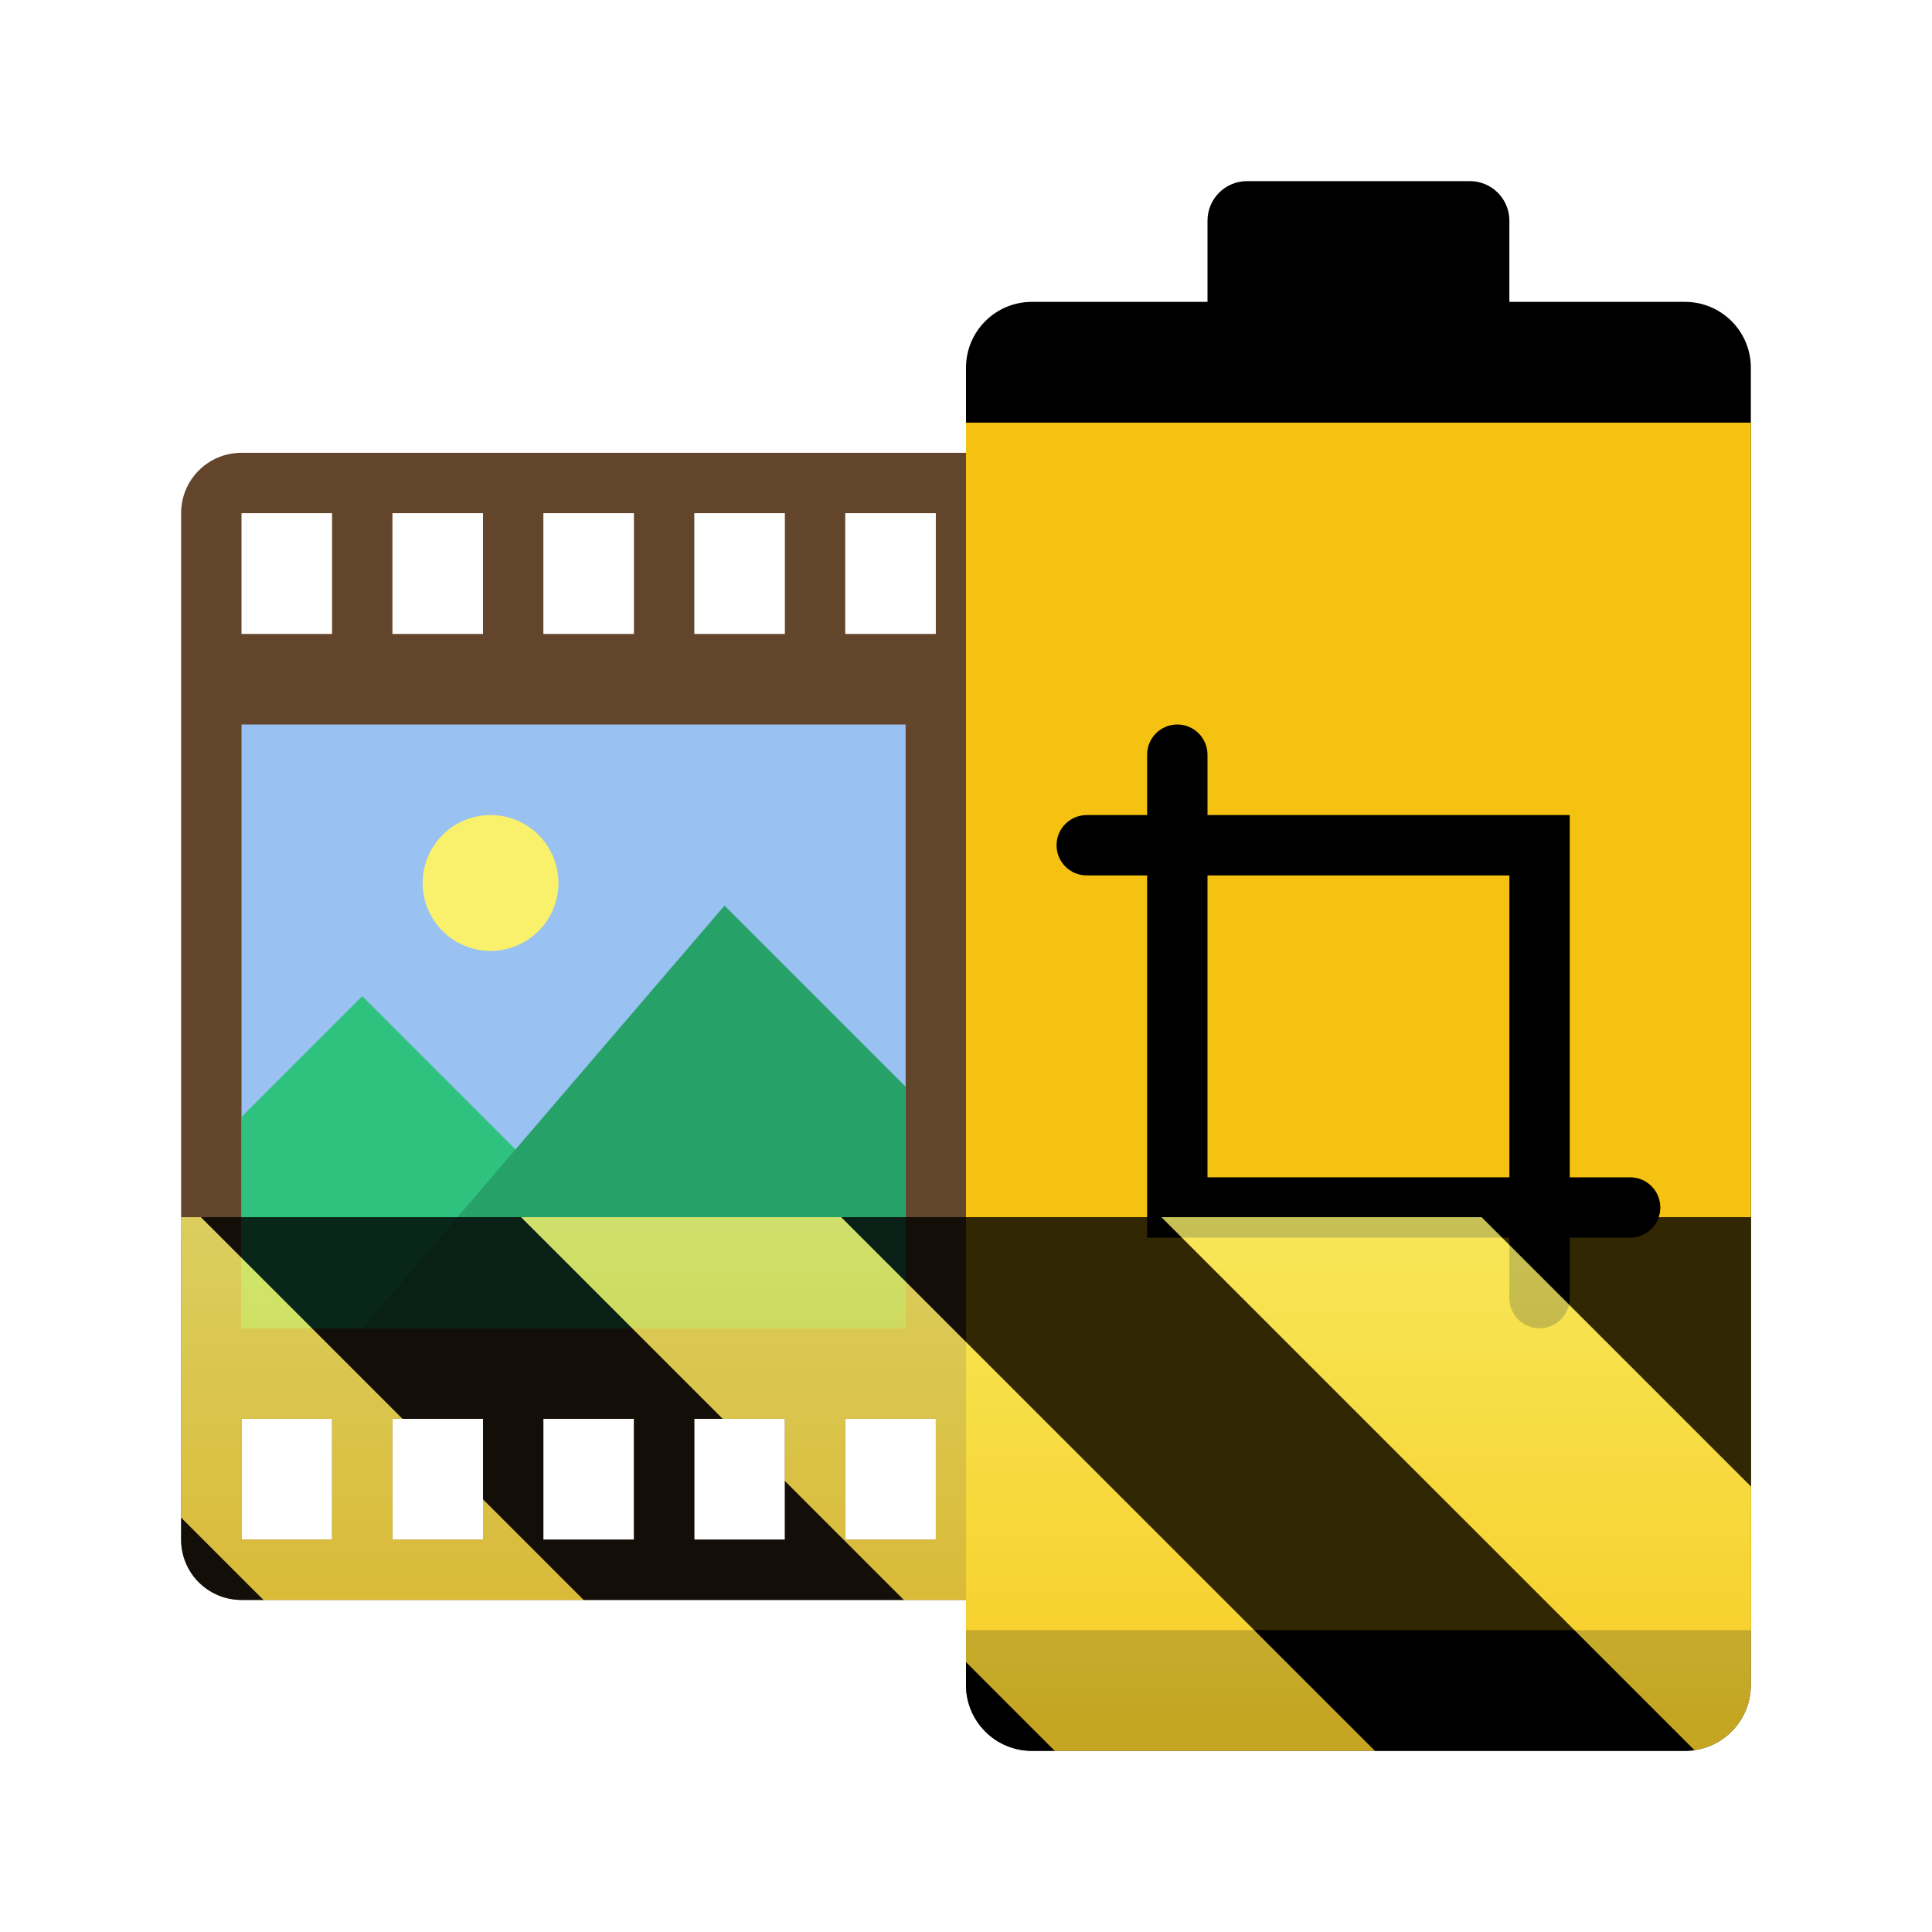
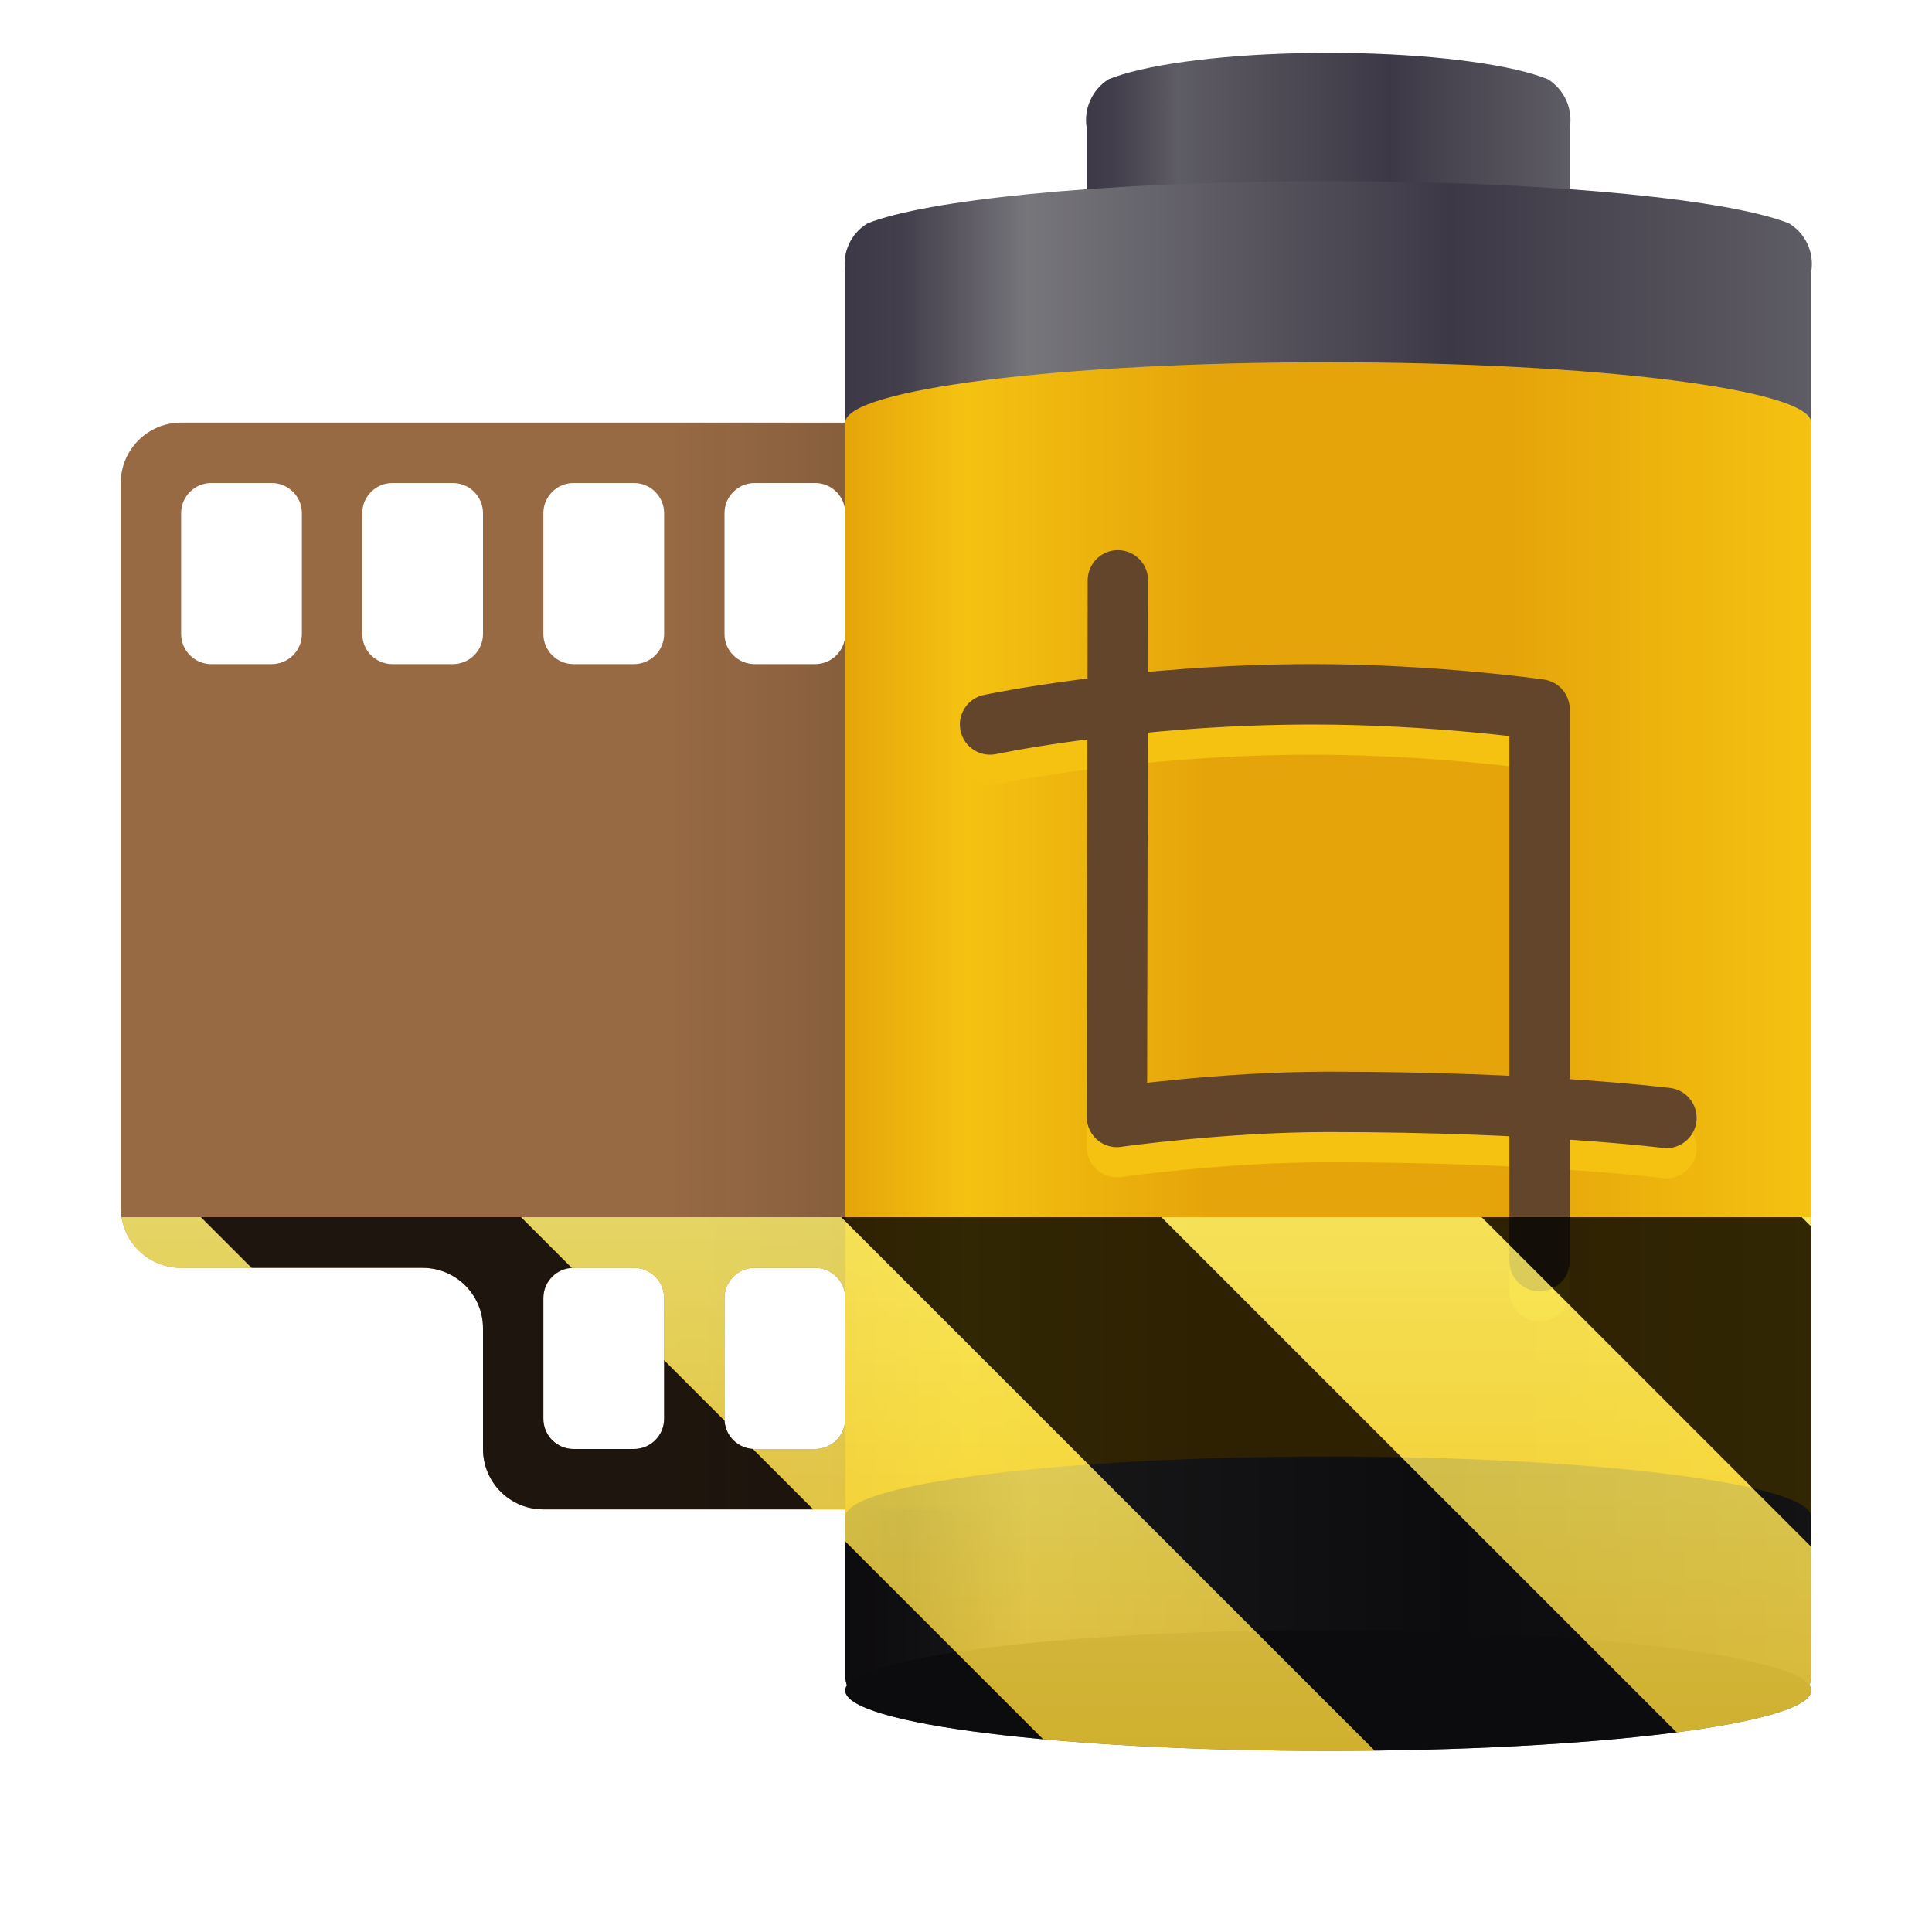
<svg xmlns="http://www.w3.org/2000/svg" height="128px" viewBox="0 0 128 128" width="128px">
-   <clipPath id="a">
+   <linearGradient id="a" gradientUnits="userSpaceOnUse" x1="8" x2="70" y1="64" y2="64">
+     <stop offset="0" stop-color="#986a44" />
+     <stop offset="0.581" stop-color="#986a44" />
+     <stop offset="0.778" stop-color="#865e3c" stop-opacity="0.994" />
+     <stop offset="1" stop-color="#865e3c" stop-opacity="0.985" />
+   </linearGradient>
+   <linearGradient id="b" gradientUnits="userSpaceOnUse" x1="72" x2="104" y1="12" y2="12">
+     <stop offset="0" stop-color="#3d3846" />
+     <stop offset="0.062" stop-color="#3d3846" stop-opacity="0.965" />
+     <stop offset="0.188" stop-color="#5e5c64" />
+     <stop offset="0.627" stop-color="#3d3846" />
+     <stop offset="1" stop-color="#5e5c64" />
+   </linearGradient>
+   <linearGradient id="c" gradientUnits="userSpaceOnUse" x1="56" x2="120" y1="66" y2="66">
+     <stop offset="0" stop-color="#3d3846" />
+     <stop offset="0.062" stop-color="#3d3846" stop-opacity="0.965" />
+     <stop offset="0.188" stop-color="#77767b" />
+     <stop offset="0.627" stop-color="#3d3846" />
+     <stop offset="1" stop-color="#5e5c64" />
+   </linearGradient>
+   <linearGradient id="d" gradientUnits="userSpaceOnUse" x1="56" x2="120" y1="65" y2="65">
+     <stop offset="0" stop-color="#e5a50a" />
+     <stop offset="0.125" stop-color="#f5c211" />
+     <stop offset="0.375" stop-color="#e5a50a" />
+     <stop offset="0.688" stop-color="#e5a50a" />
+     <stop offset="1" stop-color="#f5c211" />
+   </linearGradient>
+   <clipPath id="e">
    <rect height="128" width="128" />
  </clipPath>
-   <clipPath id="b">
+   <clipPath id="f">
    <rect height="128" width="128" />
  </clipPath>
-   <filter id="c" height="100%" width="100%" x="0%" y="0%">
+   <filter id="g" height="100%" width="100%" x="0%" y="0%">
    <feColorMatrix in="SourceGraphic" type="matrix" values="0 0 0 0 1 0 0 0 0 1 0 0 0 0 1 0 0 0 1 0" />
  </filter>
-   <mask id="d">
-     <g clip-path="url(#b)" filter="url(#c)">
-       <g clip-path="url(#a)">
-         <path d="m 82.621 12 h 14.758 c 1.449 0 2.621 1.172 2.621 2.621 v 6.758 c 0 1.449 -1.172 2.621 -2.621 2.621 h -14.758 c -1.449 0 -2.621 -1.172 -2.621 -2.621 v -6.758 c 0 -1.449 1.172 -2.621 2.621 -2.621 z m 0 0" />
-         <path d="m 16 30 c -2.215 0 -4 1.785 -4 4 v 68 c 0 2.215 1.785 4 4 4 h 48 c 2.215 0 4 -1.785 4 -4 v -68 c 0 -2.215 -1.785 -4 -4 -4 z m 0 4 h 6 v 8 h -6 z m 10 0 h 6 v 8 h -6 z m 10 0 h 6 v 8 h -6 z m 10 0 h 6 v 8 h -6 z m 10 0 h 6 v 8 h -6 z m -40 60 h 6 v 8 h -6 z m 10 0 h 6 v 8 h -6 z m 10 0 h 6 v 8 h -6 z m 10 0 h 6 v 8 h -6 z m 10 0 h 6 v 8 h -6 z m 0 0" fill="#63452c" />
-         <path d="m 68.363 20 h 43.273 c 2.41 0 4.363 1.953 4.363 4.363 v 87.273 c 0 2.41 -1.953 4.363 -4.363 4.363 h -43.273 c -2.41 0 -4.363 -1.953 -4.363 -4.363 v -87.273 c 0 -2.41 1.953 -4.363 4.363 -4.363 z m 0 0" />
-         <path d="m 64 28 h 52 v 80 h -52 z m 0 0" fill="#f5c211" />
-         <path d="m 16 48 h 44 v 40 h -44 z m 0 0" fill="#99c1f1" />
-         <path d="m 16 74 l 8 -8 l 22 22 h -30 z" fill="#2ec27e" />
-         <path d="m 48 60 l 12 12 v 16 h -36 z m 0 0" fill="#26a269" />
-         <path d="m 37 58.5 c 0 2.484 -2.016 4.5 -4.5 4.5 s -4.5 -2.016 -4.5 -4.5 s 2.016 -4.5 4.5 -4.5 s 4.5 2.016 4.5 4.5 z m 0 0" fill="#f9f06b" />
-         <path d="m 76 54 h 28 v 28 h -28 z m 0 0" />
-         <path d="m 80 58 h 20 v 20 h -20 z m 0 0" fill="#f5c211" />
-         <path d="m 78 48 c 1.105 0 2 0.895 2 2 v 6 c 0 1.105 -0.895 2 -2 2 s -2 -0.895 -2 -2 v -6 c 0 -1.105 0.895 -2 2 -2 z m 0 0" />
-         <path d="m 72 54 h 6 c 1.105 0 2 0.895 2 2 s -0.895 2 -2 2 h -6 c -1.105 0 -2 -0.895 -2 -2 s 0.895 -2 2 -2 z m 0 0" />
-         <path d="m 102 78 h 6 c 1.105 0 2 0.895 2 2 s -0.895 2 -2 2 h -6 c -1.105 0 -2 -0.895 -2 -2 s 0.895 -2 2 -2 z m 0 0" />
-         <path d="m 102 78 c 1.105 0 2 0.895 2 2 v 6 c 0 1.105 -0.895 2 -2 2 s -2 -0.895 -2 -2 v -6 c 0 -1.105 0.895 -2 2 -2 z m 0 0" />
+   <mask id="h">
+     <g clip-path="url(#f)" filter="url(#g)">
+       <g clip-path="url(#e)">
+         <path d="m 12 28 c -2.211 0 -4 1.793 -4 4 v 48 c 0 2.211 1.789 4 4 4 h 16 c 2.211 0 4 1.793 4 4 v 8 c 0 2.211 1.789 4 4 4 h 30 c 2.211 0 4 -1.789 4 -4 v -64 c 0 -2.207 -1.789 -4 -4 -4 z m 2 4 h 4 c 1.105 0 2 0.895 2 2 v 8 c 0 1.105 -0.895 2 -2 2 h -4 c -1.105 0 -2 -0.895 -2 -2 v -8 c 0 -1.105 0.895 -2 2 -2 z m 12 0 h 4 c 1.105 0 2 0.895 2 2 v 8 c 0 1.105 -0.895 2 -2 2 h -4 c -1.105 0 -2 -0.895 -2 -2 v -8 c 0 -1.105 0.895 -2 2 -2 z m 12 0 h 4 c 1.105 0 2 0.895 2 2 v 8 c 0 1.105 -0.895 2 -2 2 h -4 c -1.105 0 -2 -0.895 -2 -2 v -8 c 0 -1.105 0.895 -2 2 -2 z m 12 0 h 4 c 1.105 0 2 0.895 2 2 v 8 c 0 1.105 -0.895 2 -2 2 h -4 c -1.105 0 -2 -0.895 -2 -2 v -8 c 0 -1.105 0.895 -2 2 -2 z m -12 52 h 4 c 1.105 0 2 0.895 2 2 v 8 c 0 1.105 -0.895 2 -2 2 h -4 c -1.105 0 -2 -0.895 -2 -2 v -8 c 0 -1.105 0.895 -2 2 -2 z m 12 0 h 4 c 1.105 0 2 0.895 2 2 v 8 c 0 1.105 -0.895 2 -2 2 h -4 c -1.105 0 -2 -0.895 -2 -2 v -8 c 0 -1.105 0.895 -2 2 -2 z m 0 0" fill="url(#a)" />
+         <path d="m 72 18.5 v -10 c -0.223 -1.273 0.348 -2.555 1.441 -3.246 c 2.258 -0.926 6.961 -1.598 12.559 -1.73 c 1.332 -0.031 2.668 -0.031 4 0 c 5.598 0.133 10.301 0.805 12.559 1.73 c 1.094 0.691 1.664 1.973 1.441 3.246 v 10 c 0 1.105 -0.895 2 -2 2 h -28 c -1.105 0 -2 -0.895 -2 -2 z m 0 0" fill="url(#b)" fill-rule="evenodd" />
+         <path d="m 56 111 v -93 c -0.211 -1.27 0.375 -2.539 1.477 -3.203 c 3.898 -1.547 15.09 -2.684 28.523 -2.789 c 1.332 -0.012 2.668 -0.012 4 0 c 13.434 0.105 24.625 1.242 28.523 2.789 c 1.102 0.664 1.688 1.934 1.477 3.203 v 93 c 0 1.105 -0.895 2 -2 2 h -60 c -1.105 0 -2 -0.895 -2 -2 z m 0 0" fill="url(#c)" fill-rule="evenodd" />
+         <path d="m 56 100.5 v -72.5 c 0 -2.207 14.328 -4 32 -4 s 32 1.793 32 4 v 72.5 c 0 -2.207 -14.328 -4 -32 -4 s -32 1.793 -32 4 z m 0 0" fill="url(#d)" fill-rule="evenodd" />
+         <path d="m -141.406 227 s 9.406 -2 21.406 -2 c 8 0 15 1 15 1 v 36.551" fill="none" stroke="#f5c211" stroke-linecap="round" stroke-linejoin="round" stroke-width="4" transform="matrix(1 0 0 1 206.9998 -177)" />
+         <path d="m 120 112 c 0 -2.207 -14.328 -4 -32 -4 s -32 1.793 -32 4 c 0 2.211 14.328 4 32 4 s 32 -1.789 32 -4 z m 0 0" fill="#3d3846" fill-rule="evenodd" />
+         <path d="m -96.594 253.066 s -8.406 -1.066 -22.406 -1.066 c -7 0 -14 1 -14 1 l 0.062 -35.551" fill="none" stroke="#f5c211" stroke-linecap="round" stroke-linejoin="round" stroke-width="4" transform="matrix(1 0 0 1 206.9998 -177)" />
+         <path d="m -141.406 225 s 9.406 -2 21.406 -2 c 8 0 15 1 15 1 v 36.551" fill="none" stroke="#63452c" stroke-linecap="round" stroke-linejoin="round" stroke-width="4" transform="matrix(1 0 0 1 206.9998 -177)" />
+         <path d="m -96.594 251.066 s -8.406 -1.066 -22.406 -1.066 c -7 0 -14 1 -14 1 l 0.062 -35.551" fill="none" stroke="#63452c" stroke-linecap="round" stroke-linejoin="round" stroke-width="4" transform="matrix(1 0 0 1 206.9998 -177)" />
      </g>
    </g>
  </mask>
-   <mask id="e">
-     <g filter="url(#c)">
+   <mask id="i">
+     <g filter="url(#g)">
      <rect fill-opacity="0.8" height="128" width="128" />
    </g>
  </mask>
-   <linearGradient id="f" gradientTransform="matrix(0 0.37 -0.98462 0 295.385 -30.36)" gradientUnits="userSpaceOnUse" x1="300" x2="428" y1="235" y2="235">
+   <linearGradient id="j" gradientTransform="matrix(0 0.37 -0.98462 0 295.385 -30.36)" gradientUnits="userSpaceOnUse" x1="300" x2="428" y1="235" y2="235">
    <stop offset="0" stop-color="#f9f06b" />
    <stop offset="1" stop-color="#f5c211" />
  </linearGradient>
-   <clipPath id="g">
+   <clipPath id="k">
    <rect height="128" width="128" />
  </clipPath>
-   <clipPath id="h">
+   <clipPath id="l">
    <rect height="128" width="128" />
  </clipPath>
-   <path d="m 82.621 12 h 14.758 c 1.449 0 2.621 1.172 2.621 2.621 v 6.758 c 0 1.449 -1.172 2.621 -2.621 2.621 h -14.758 c -1.449 0 -2.621 -1.172 -2.621 -2.621 v -6.758 c 0 -1.449 1.172 -2.621 2.621 -2.621 z m 0 0" />
-   <path d="m 16 30 c -2.215 0 -4 1.785 -4 4 v 68 c 0 2.215 1.785 4 4 4 h 48 c 2.215 0 4 -1.785 4 -4 v -68 c 0 -2.215 -1.785 -4 -4 -4 z m 0 4 h 6 v 8 h -6 z m 10 0 h 6 v 8 h -6 z m 10 0 h 6 v 8 h -6 z m 10 0 h 6 v 8 h -6 z m 10 0 h 6 v 8 h -6 z m -40 60 h 6 v 8 h -6 z m 10 0 h 6 v 8 h -6 z m 10 0 h 6 v 8 h -6 z m 10 0 h 6 v 8 h -6 z m 10 0 h 6 v 8 h -6 z m 0 0" fill="#63452c" />
-   <path d="m 68.363 20 h 43.273 c 2.41 0 4.363 1.953 4.363 4.363 v 87.273 c 0 2.41 -1.953 4.363 -4.363 4.363 h -43.273 c -2.41 0 -4.363 -1.953 -4.363 -4.363 v -87.273 c 0 -2.41 1.953 -4.363 4.363 -4.363 z m 0 0" />
-   <path d="m 64 28 h 52 v 80 h -52 z m 0 0" fill="#f5c211" />
-   <path d="m 16 48 h 44 v 40 h -44 z m 0 0" fill="#99c1f1" />
-   <path d="m 16 74 l 8 -8 l 22 22 h -30 z" fill="#2ec27e" />
-   <path d="m 48 60 l 12 12 v 16 h -36 z m 0 0" fill="#26a269" />
-   <path d="m 37 58.5 c 0 2.484 -2.016 4.5 -4.5 4.5 s -4.5 -2.016 -4.5 -4.5 s 2.016 -4.5 4.5 -4.5 s 4.5 2.016 4.5 4.5 z m 0 0" fill="#f9f06b" />
-   <path d="m 76 54 h 28 v 28 h -28 z m 0 0" />
-   <path d="m 80 58 h 20 v 20 h -20 z m 0 0" fill="#f5c211" />
-   <path d="m 78 48 c 1.105 0 2 0.895 2 2 v 6 c 0 1.105 -0.895 2 -2 2 s -2 -0.895 -2 -2 v -6 c 0 -1.105 0.895 -2 2 -2 z m 0 0" />
-   <path d="m 72 54 h 6 c 1.105 0 2 0.895 2 2 s -0.895 2 -2 2 h -6 c -1.105 0 -2 -0.895 -2 -2 s 0.895 -2 2 -2 z m 0 0" />
-   <path d="m 102 78 h 6 c 1.105 0 2 0.895 2 2 s -0.895 2 -2 2 h -6 c -1.105 0 -2 -0.895 -2 -2 s 0.895 -2 2 -2 z m 0 0" />
-   <path d="m 102 78 c 1.105 0 2 0.895 2 2 v 6 c 0 1.105 -0.895 2 -2 2 s -2 -0.895 -2 -2 v -6 c 0 -1.105 0.895 -2 2 -2 z m 0 0" />
-   <g clip-path="url(#h)" mask="url(#d)">
-     <g clip-path="url(#g)" mask="url(#e)">
-       <path d="m 128 80.641 v 47.359 h -128 v -47.359 z m 0 0" fill="url(#f)" />
+   <path d="m 12 28 c -2.211 0 -4 1.793 -4 4 v 48 c 0 2.211 1.789 4 4 4 h 16 c 2.211 0 4 1.793 4 4 v 8 c 0 2.211 1.789 4 4 4 h 30 c 2.211 0 4 -1.789 4 -4 v -64 c 0 -2.207 -1.789 -4 -4 -4 z m 2 4 h 4 c 1.105 0 2 0.895 2 2 v 8 c 0 1.105 -0.895 2 -2 2 h -4 c -1.105 0 -2 -0.895 -2 -2 v -8 c 0 -1.105 0.895 -2 2 -2 z m 12 0 h 4 c 1.105 0 2 0.895 2 2 v 8 c 0 1.105 -0.895 2 -2 2 h -4 c -1.105 0 -2 -0.895 -2 -2 v -8 c 0 -1.105 0.895 -2 2 -2 z m 12 0 h 4 c 1.105 0 2 0.895 2 2 v 8 c 0 1.105 -0.895 2 -2 2 h -4 c -1.105 0 -2 -0.895 -2 -2 v -8 c 0 -1.105 0.895 -2 2 -2 z m 12 0 h 4 c 1.105 0 2 0.895 2 2 v 8 c 0 1.105 -0.895 2 -2 2 h -4 c -1.105 0 -2 -0.895 -2 -2 v -8 c 0 -1.105 0.895 -2 2 -2 z m -12 52 h 4 c 1.105 0 2 0.895 2 2 v 8 c 0 1.105 -0.895 2 -2 2 h -4 c -1.105 0 -2 -0.895 -2 -2 v -8 c 0 -1.105 0.895 -2 2 -2 z m 12 0 h 4 c 1.105 0 2 0.895 2 2 v 8 c 0 1.105 -0.895 2 -2 2 h -4 c -1.105 0 -2 -0.895 -2 -2 v -8 c 0 -1.105 0.895 -2 2 -2 z m 0 0" fill="url(#a)" />
+   <g fill-rule="evenodd">
+     <path d="m 72 18.5 v -10 c -0.223 -1.273 0.348 -2.555 1.441 -3.246 c 2.258 -0.926 6.961 -1.598 12.559 -1.73 c 1.332 -0.031 2.668 -0.031 4 0 c 5.598 0.133 10.301 0.805 12.559 1.73 c 1.094 0.691 1.664 1.973 1.441 3.246 v 10 c 0 1.105 -0.895 2 -2 2 h -28 c -1.105 0 -2 -0.895 -2 -2 z m 0 0" fill="url(#b)" />
+     <path d="m 56 111 v -93 c -0.211 -1.27 0.375 -2.539 1.477 -3.203 c 3.898 -1.547 15.09 -2.684 28.523 -2.789 c 1.332 -0.012 2.668 -0.012 4 0 c 13.434 0.105 24.625 1.242 28.523 2.789 c 1.102 0.664 1.688 1.934 1.477 3.203 v 93 c 0 1.105 -0.895 2 -2 2 h -60 c -1.105 0 -2 -0.895 -2 -2 z m 0 0" fill="url(#c)" />
+     <path d="m 56 100.5 v -72.5 c 0 -2.207 14.328 -4 32 -4 s 32 1.793 32 4 v 72.5 c 0 -2.207 -14.328 -4 -32 -4 s -32 1.793 -32 4 z m 0 0" fill="url(#d)" />
+   </g>
+   <path d="m 65.594 50 s 9.406 -2 21.406 -2 c 8 0 15 1 15 1 v 36.551" fill="none" stroke="#f5c211" stroke-linecap="round" stroke-linejoin="round" stroke-width="4" />
+   <path d="m 120 112 c 0 -2.207 -14.328 -4 -32 -4 s -32 1.793 -32 4 c 0 2.211 14.328 4 32 4 s 32 -1.789 32 -4 z m 0 0" fill="#3d3846" fill-rule="evenodd" />
+   <path d="m 110.406 76.066 s -8.406 -1.066 -22.406 -1.066 c -7 0 -14 1 -14 1 l 0.062 -35.551" fill="none" stroke="#f5c211" stroke-linecap="round" stroke-linejoin="round" stroke-width="4" />
+   <path d="m 65.594 48 s 9.406 -2 21.406 -2 c 8 0 15 1 15 1 v 36.551" fill="none" stroke="#63452c" stroke-linecap="round" stroke-linejoin="round" stroke-width="4" />
+   <path d="m 110.406 74.066 s -8.406 -1.066 -22.406 -1.066 c -7 0 -14 1 -14 1 l 0.062 -35.551" fill="none" stroke="#63452c" stroke-linecap="round" stroke-linejoin="round" stroke-width="4" />
+   <g clip-path="url(#l)" mask="url(#h)">
+     <g clip-path="url(#k)" mask="url(#i)">
+       <path d="m 128 80.641 v 47.359 h -128 v -47.359 z m 0 0" fill="url(#j)" />
      <path d="m 13.309 80.641 l 47.355 47.359 h 21.215 l -47.359 -47.359 z m 42.422 0 l 47.363 47.359 h 21.215 l -47.363 -47.359 z m 42.43 0 l 29.84 29.84 v -21.211 l -8.629 -8.629 z m -98.16 7.906 v 21.215 l 18.238 18.238 h 21.215 z m 0 0" />
    </g>
  </g>
</svg>
